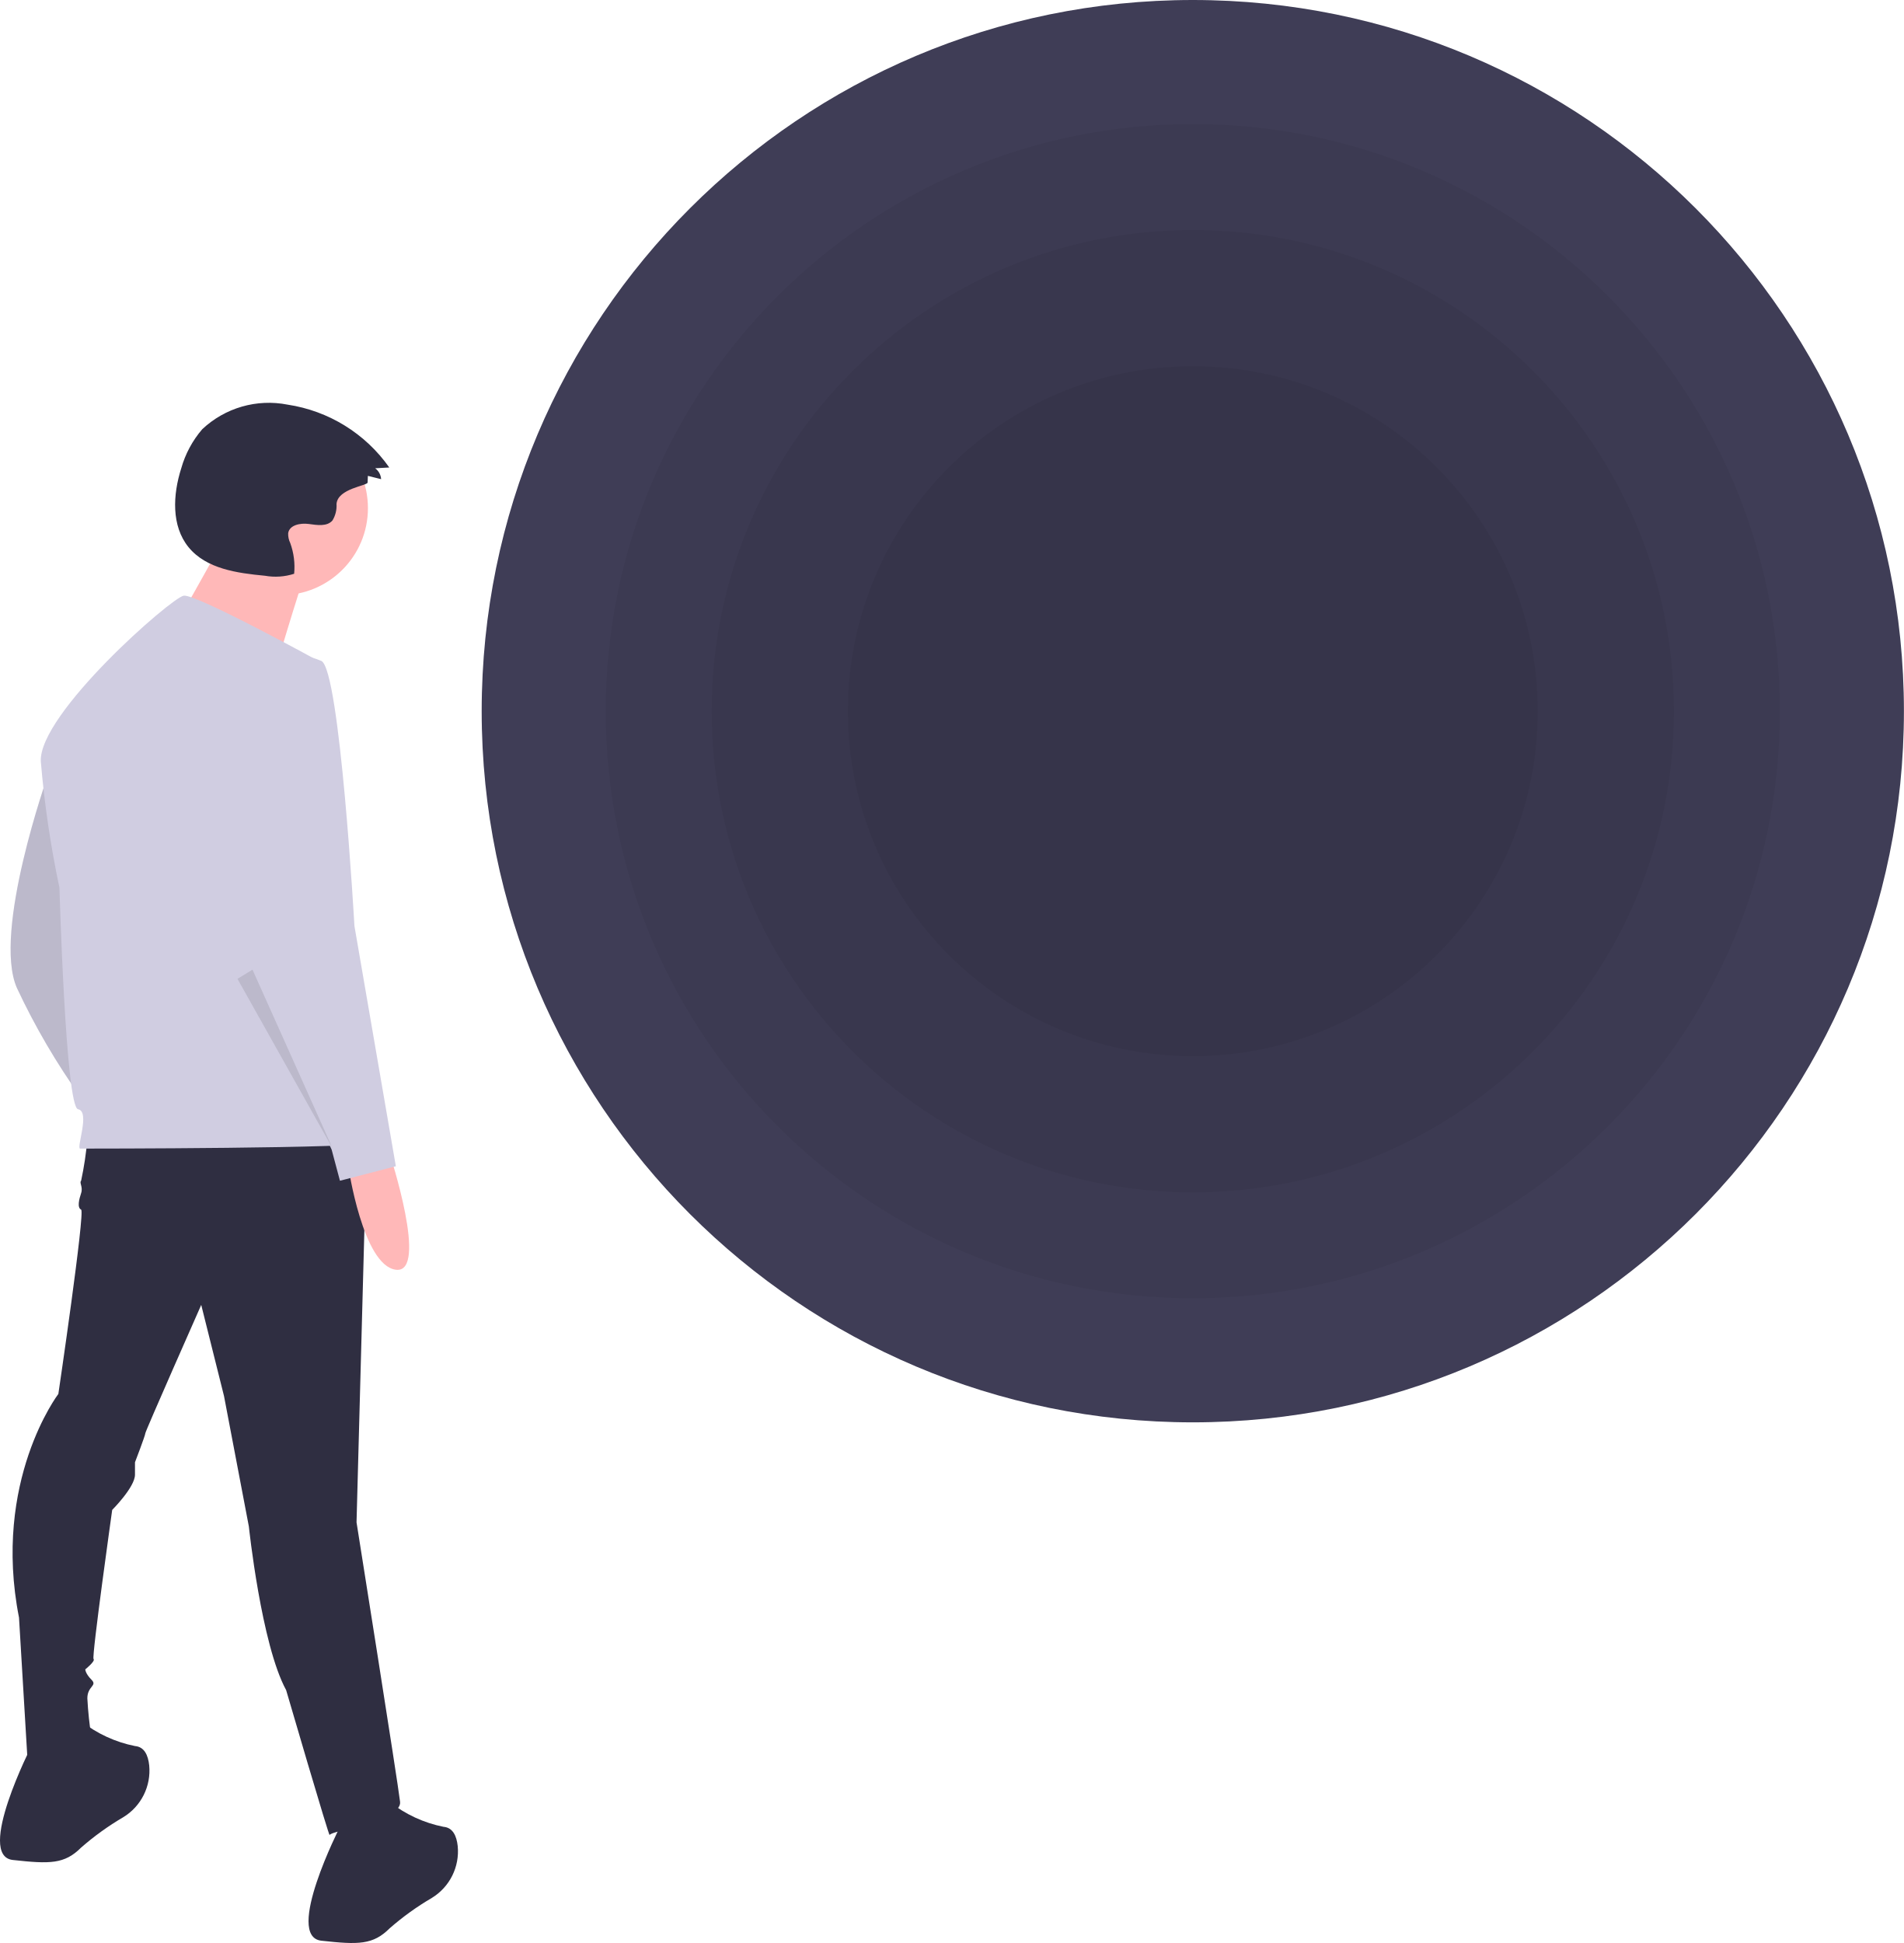
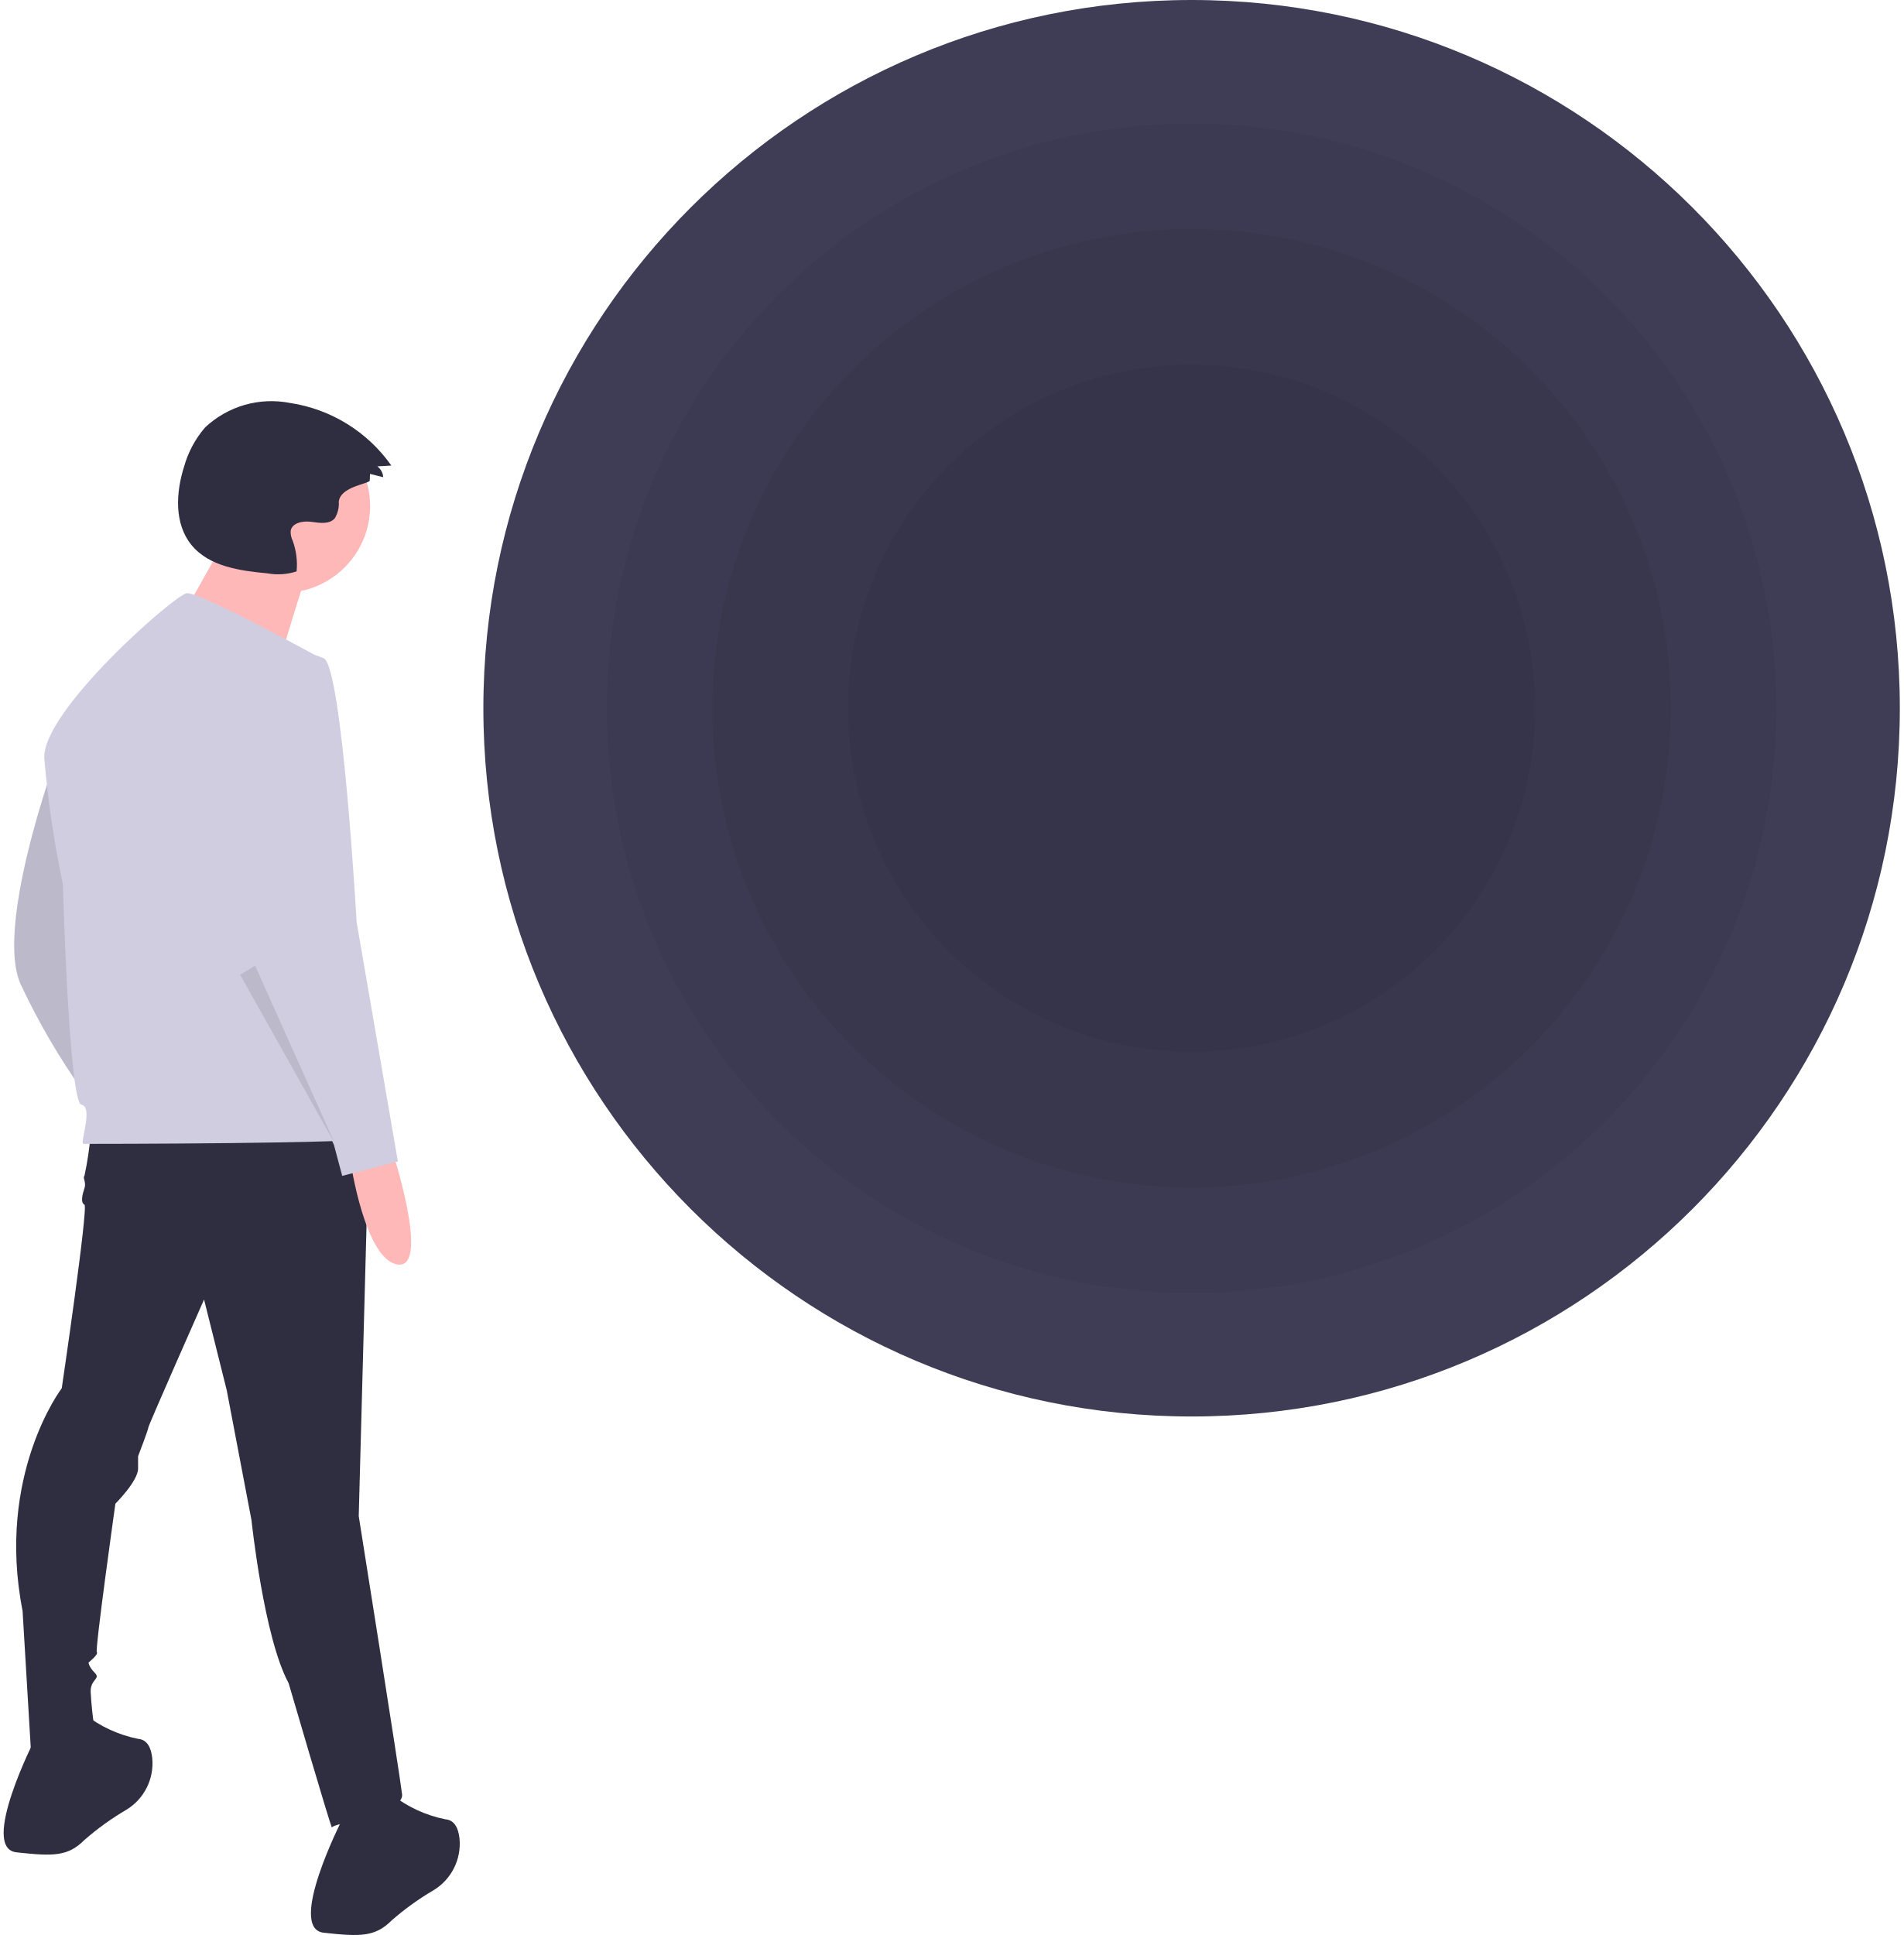
- <svg xmlns="http://www.w3.org/2000/svg" width="126.795" height="129.387" viewBox="0 0 126.795 129.387">
+ <svg xmlns="http://www.w3.org/2000/svg" width="156.795" height="159.387" viewBox="0 0 126.795 129.387">
  <g id="Group_146" data-name="Group 146" transform="translate(-64.456)">
    <circle id="Ellipse_161" data-name="Ellipse 161" cx="47.358" cy="47.358" r="47.358" transform="translate(96.534)" fill="#3f3d56" />
    <circle id="Ellipse_162" data-name="Ellipse 162" cx="39.096" cy="39.096" r="39.096" transform="translate(104.797 8.262)" opacity="0.05" />
    <circle id="Ellipse_163" data-name="Ellipse 163" cx="32.042" cy="32.042" r="32.042" transform="translate(111.85 15.316)" opacity="0.05" />
    <circle id="Ellipse_164" data-name="Ellipse 164" cx="22.974" cy="22.974" r="22.974" transform="translate(120.918 24.384)" opacity="0.05" />
    <path id="Path_630" data-name="Path 630" d="M385.045,361.232s-3.723,10.48-2.069,14.2a46.238,46.238,0,0,0,4.275,7.309S386.286,361.922,385.045,361.232Z" transform="translate(-317.392 -309.636)" fill="#d0cde1" />
    <path id="Path_631" data-name="Path 631" d="M385.045,361.232s-3.723,10.48-2.069,14.2a46.238,46.238,0,0,0,4.275,7.309S386.286,361.922,385.045,361.232Z" transform="translate(-317.392 -309.636)" opacity="0.1" />
    <path id="Path_632" data-name="Path 632" d="M388.381,514.267a22.35,22.35,0,0,1-.414,2.758c-.138.138.138.414,0,.827s-.276.965,0,1.1-1.517,12.273-1.517,12.273-4.413,5.792-2.62,14.893l.552,9.239s4.275.276,4.275-1.241a25.264,25.264,0,0,1-.276-2.62c0-.827.689-.827.276-1.241s-.414-.689-.414-.689.689-.552.552-.69,1.241-9.929,1.241-9.929,1.517-1.517,1.517-2.344v-.827s.689-1.793.689-1.931,3.723-8.55,3.723-8.55l1.517,6.068,1.655,8.688s.827,7.86,2.482,10.894c0,0,2.9,9.929,2.9,9.653s4.826-.965,4.689-2.206-2.9-18.617-2.9-18.617L407,513.991Z" transform="translate(-318.108 -438.4)" fill="#2f2e41" />
    <path id="Path_633" data-name="Path 633" d="M380.158,764.1s-3.723,7.309-1.241,7.585,3.448.276,4.551-.827a18.354,18.354,0,0,1,2.808-2.022A3.631,3.631,0,0,0,388,765.381c-.073-.675-.325-1.231-.945-1.282a8.47,8.47,0,0,1-3.585-1.655Z" transform="translate(-313.608 -647.827)" fill="#2f2e41" />
    <path id="Path_634" data-name="Path 634" d="M510.968,798.337s-3.723,7.309-1.241,7.585,3.448.276,4.551-.827a18.356,18.356,0,0,1,2.808-2.022,3.631,3.631,0,0,0,1.723-3.453c-.073-.675-.325-1.231-.945-1.282a8.472,8.472,0,0,1-3.585-1.655Z" transform="translate(-423.871 -676.688)" fill="#2f2e41" />
    <circle id="Ellipse_165" data-name="Ellipse 165" cx="5.797" cy="5.797" r="5.797" transform="translate(77.365 28.042)" fill="#ffb8b8" />
    <path id="Path_635" data-name="Path 635" d="M449.378,260.308s-4.141,7.619-4.472,7.619,7.453,2.484,7.453,2.484,2.153-7.287,2.484-7.95Z" transform="translate(-369.942 -224.565)" fill="#ffb8b8" />
    <path id="Path_636" data-name="Path 636" d="M413.956,289.688s-8.274-4.551-9.1-4.413-9.653,7.86-9.515,11.032a68.162,68.162,0,0,0,1.241,8.412s.414,14.617,1.241,14.755-.138,2.62.138,2.62,19.306,0,19.444-.414S413.956,289.688,413.956,289.688Z" transform="translate(-328.168 -245.607)" fill="#d0cde1" />
    <path id="Path_637" data-name="Path 637" d="M528.477,521.892s2.62,8,.414,7.722-3.172-6.895-3.172-6.895Z" transform="translate(-438.07 -445.06)" fill="#ffb8b8" />
    <path id="Path_638" data-name="Path 638" d="M475.076,310.237s-5.1,1.1-4.275,8,2.344,13.79,2.344,13.79l5.1,11.17.552,2.069,3.723-.965-2.758-16s-.965-17.1-2.206-17.651A5.341,5.341,0,0,0,475.076,310.237Z" transform="translate(-391.702 -266.639)" fill="#d0cde1" />
    <path id="Path_639" data-name="Path 639" d="M277.5,411.7l6.343,11.308L278.5,411.09Z" transform="translate(-197.229 -346.518)" opacity="0.1" />
    <path id="Path_640" data-name="Path 640" d="M465.1,209.01l.019-.443.881.219a.985.985,0,0,0-.395-.725l.939-.052a10.128,10.128,0,0,0-6.774-4.186,6.47,6.47,0,0,0-5.683,1.638,6.85,6.85,0,0,0-1.4,2.609c-.556,1.746-.669,3.828.49,5.248,1.178,1.443,3.236,1.725,5.09,1.9a4.019,4.019,0,0,0,1.941-.132,4.668,4.668,0,0,0-.26-2.048,1.365,1.365,0,0,1-.138-.652c.082-.552.818-.691,1.371-.616s1.217.189,1.58-.235a1.878,1.878,0,0,0,.269-1.1C463.115,209.4,465.087,209.229,465.1,209.01Z" transform="translate(-376.163 -176.878)" fill="#2f2e41" />
  </g>
</svg>
